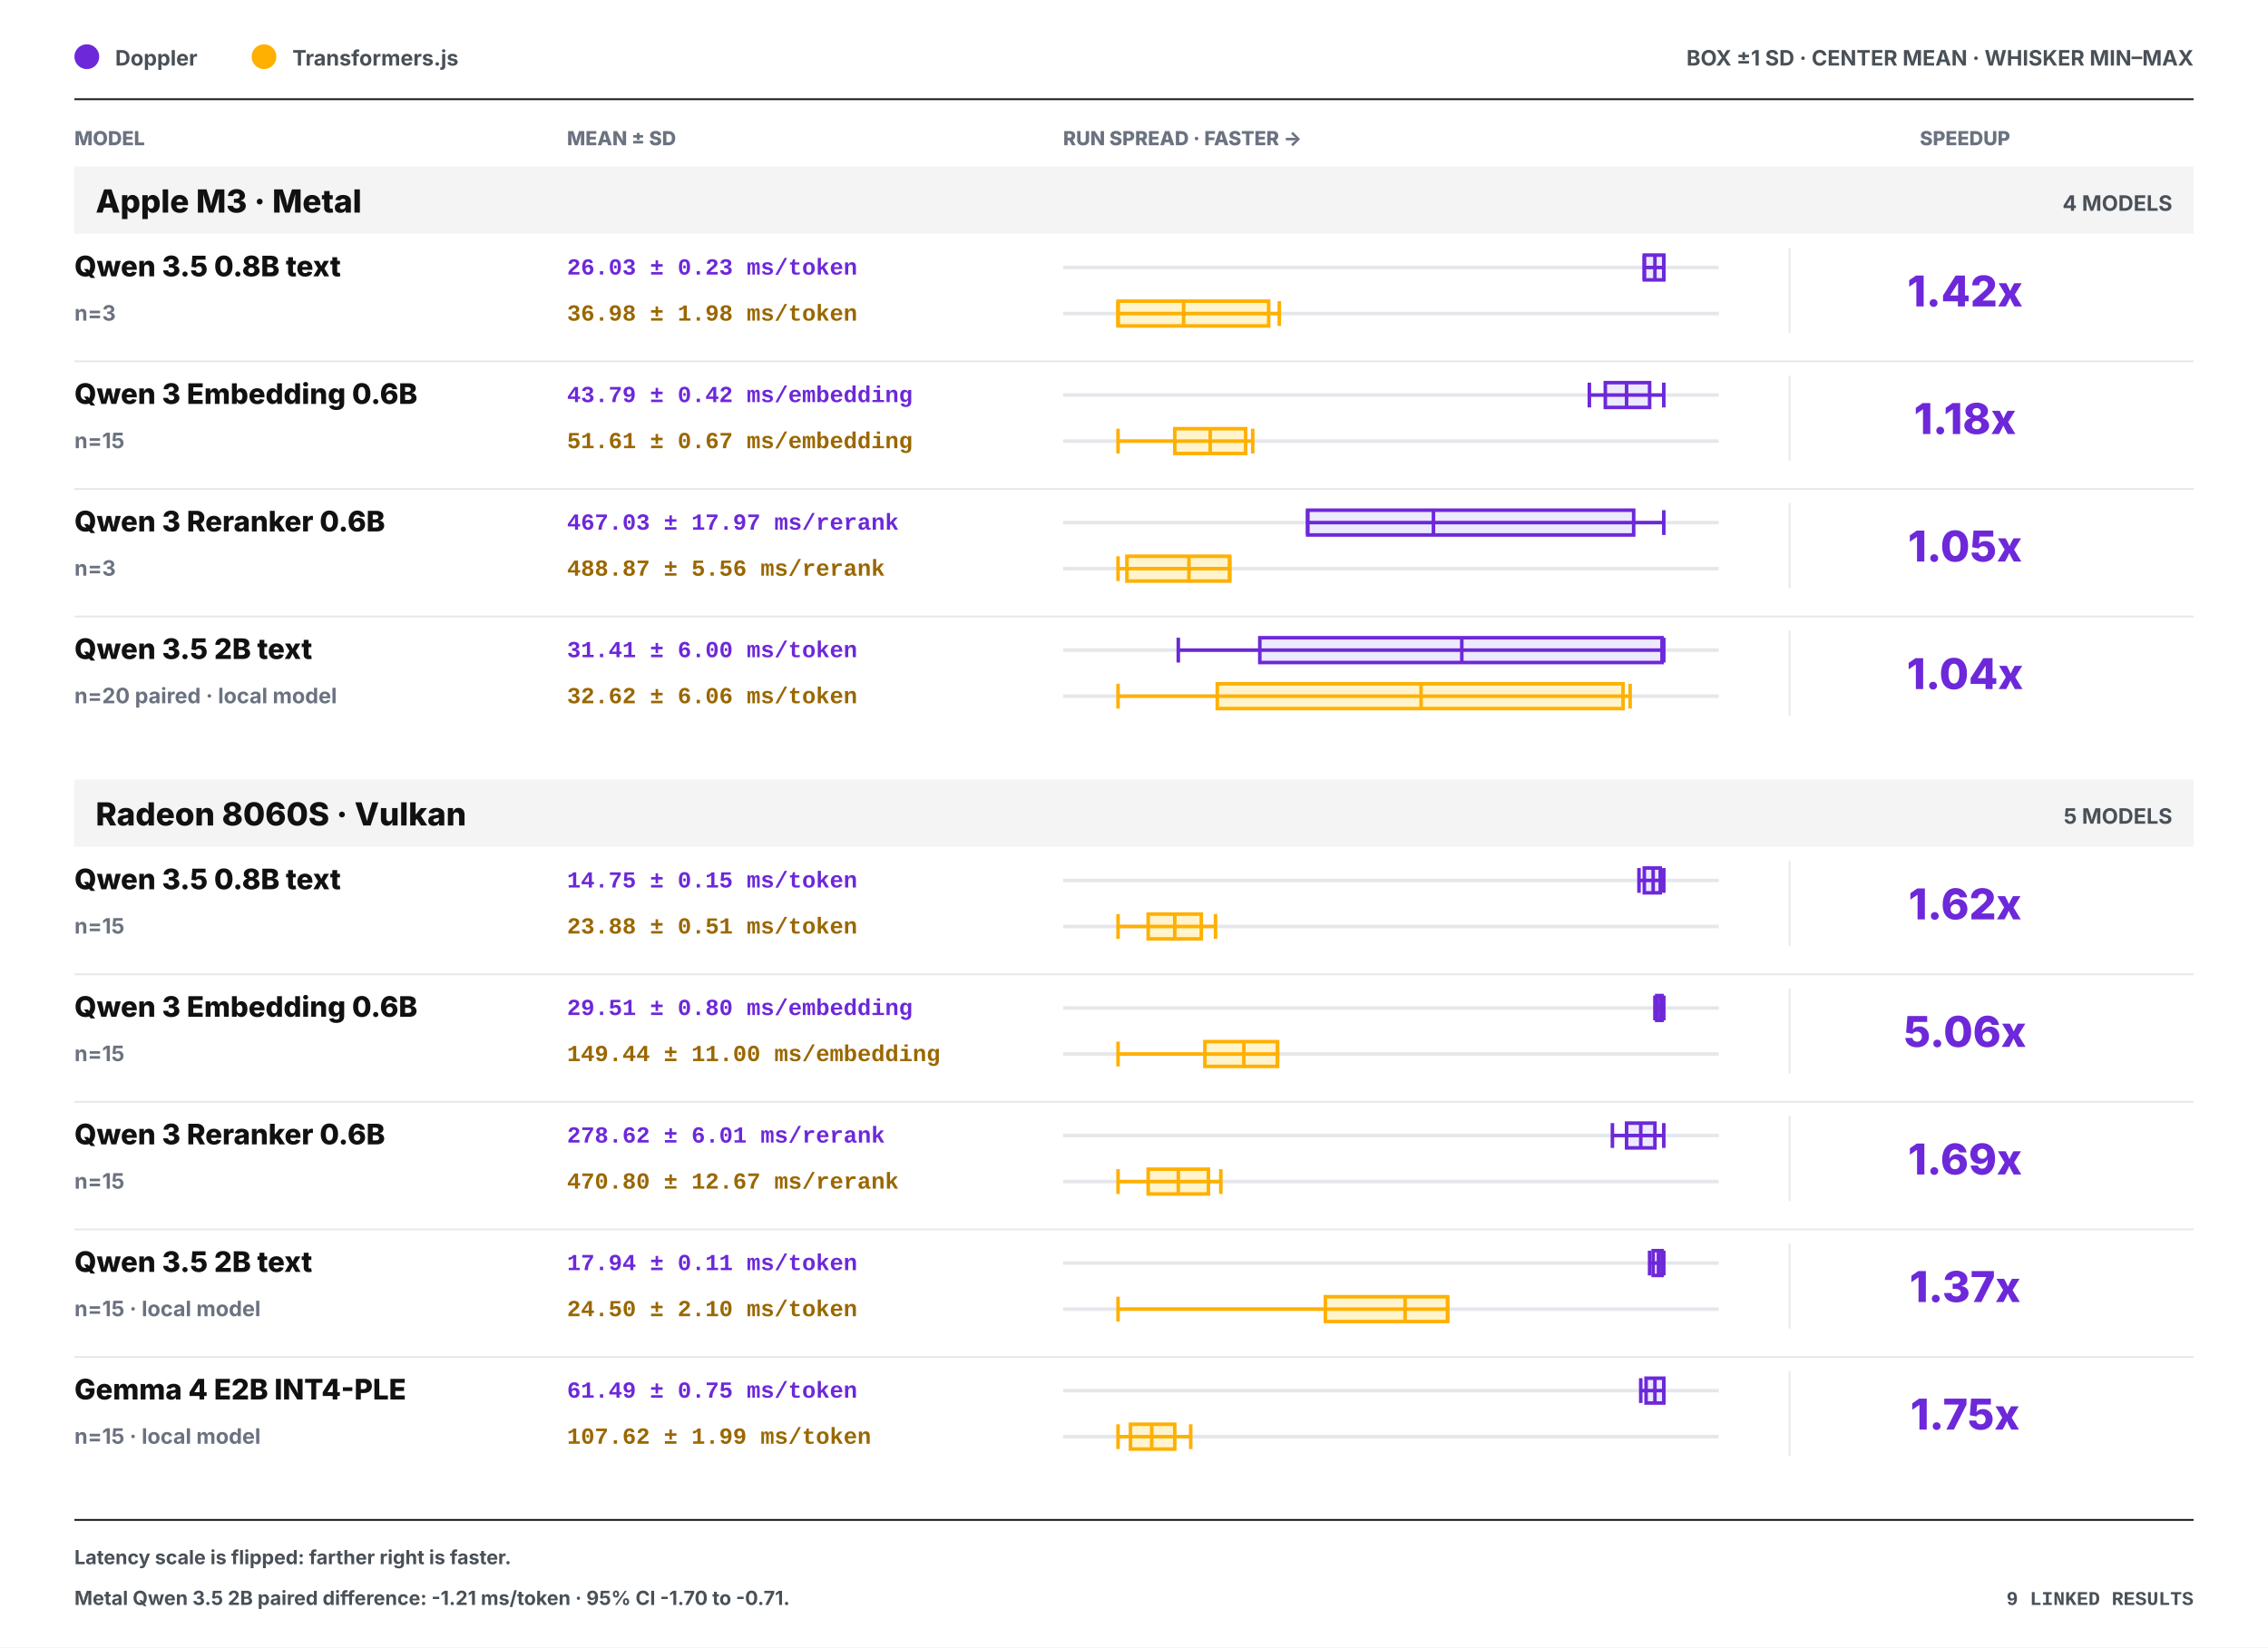
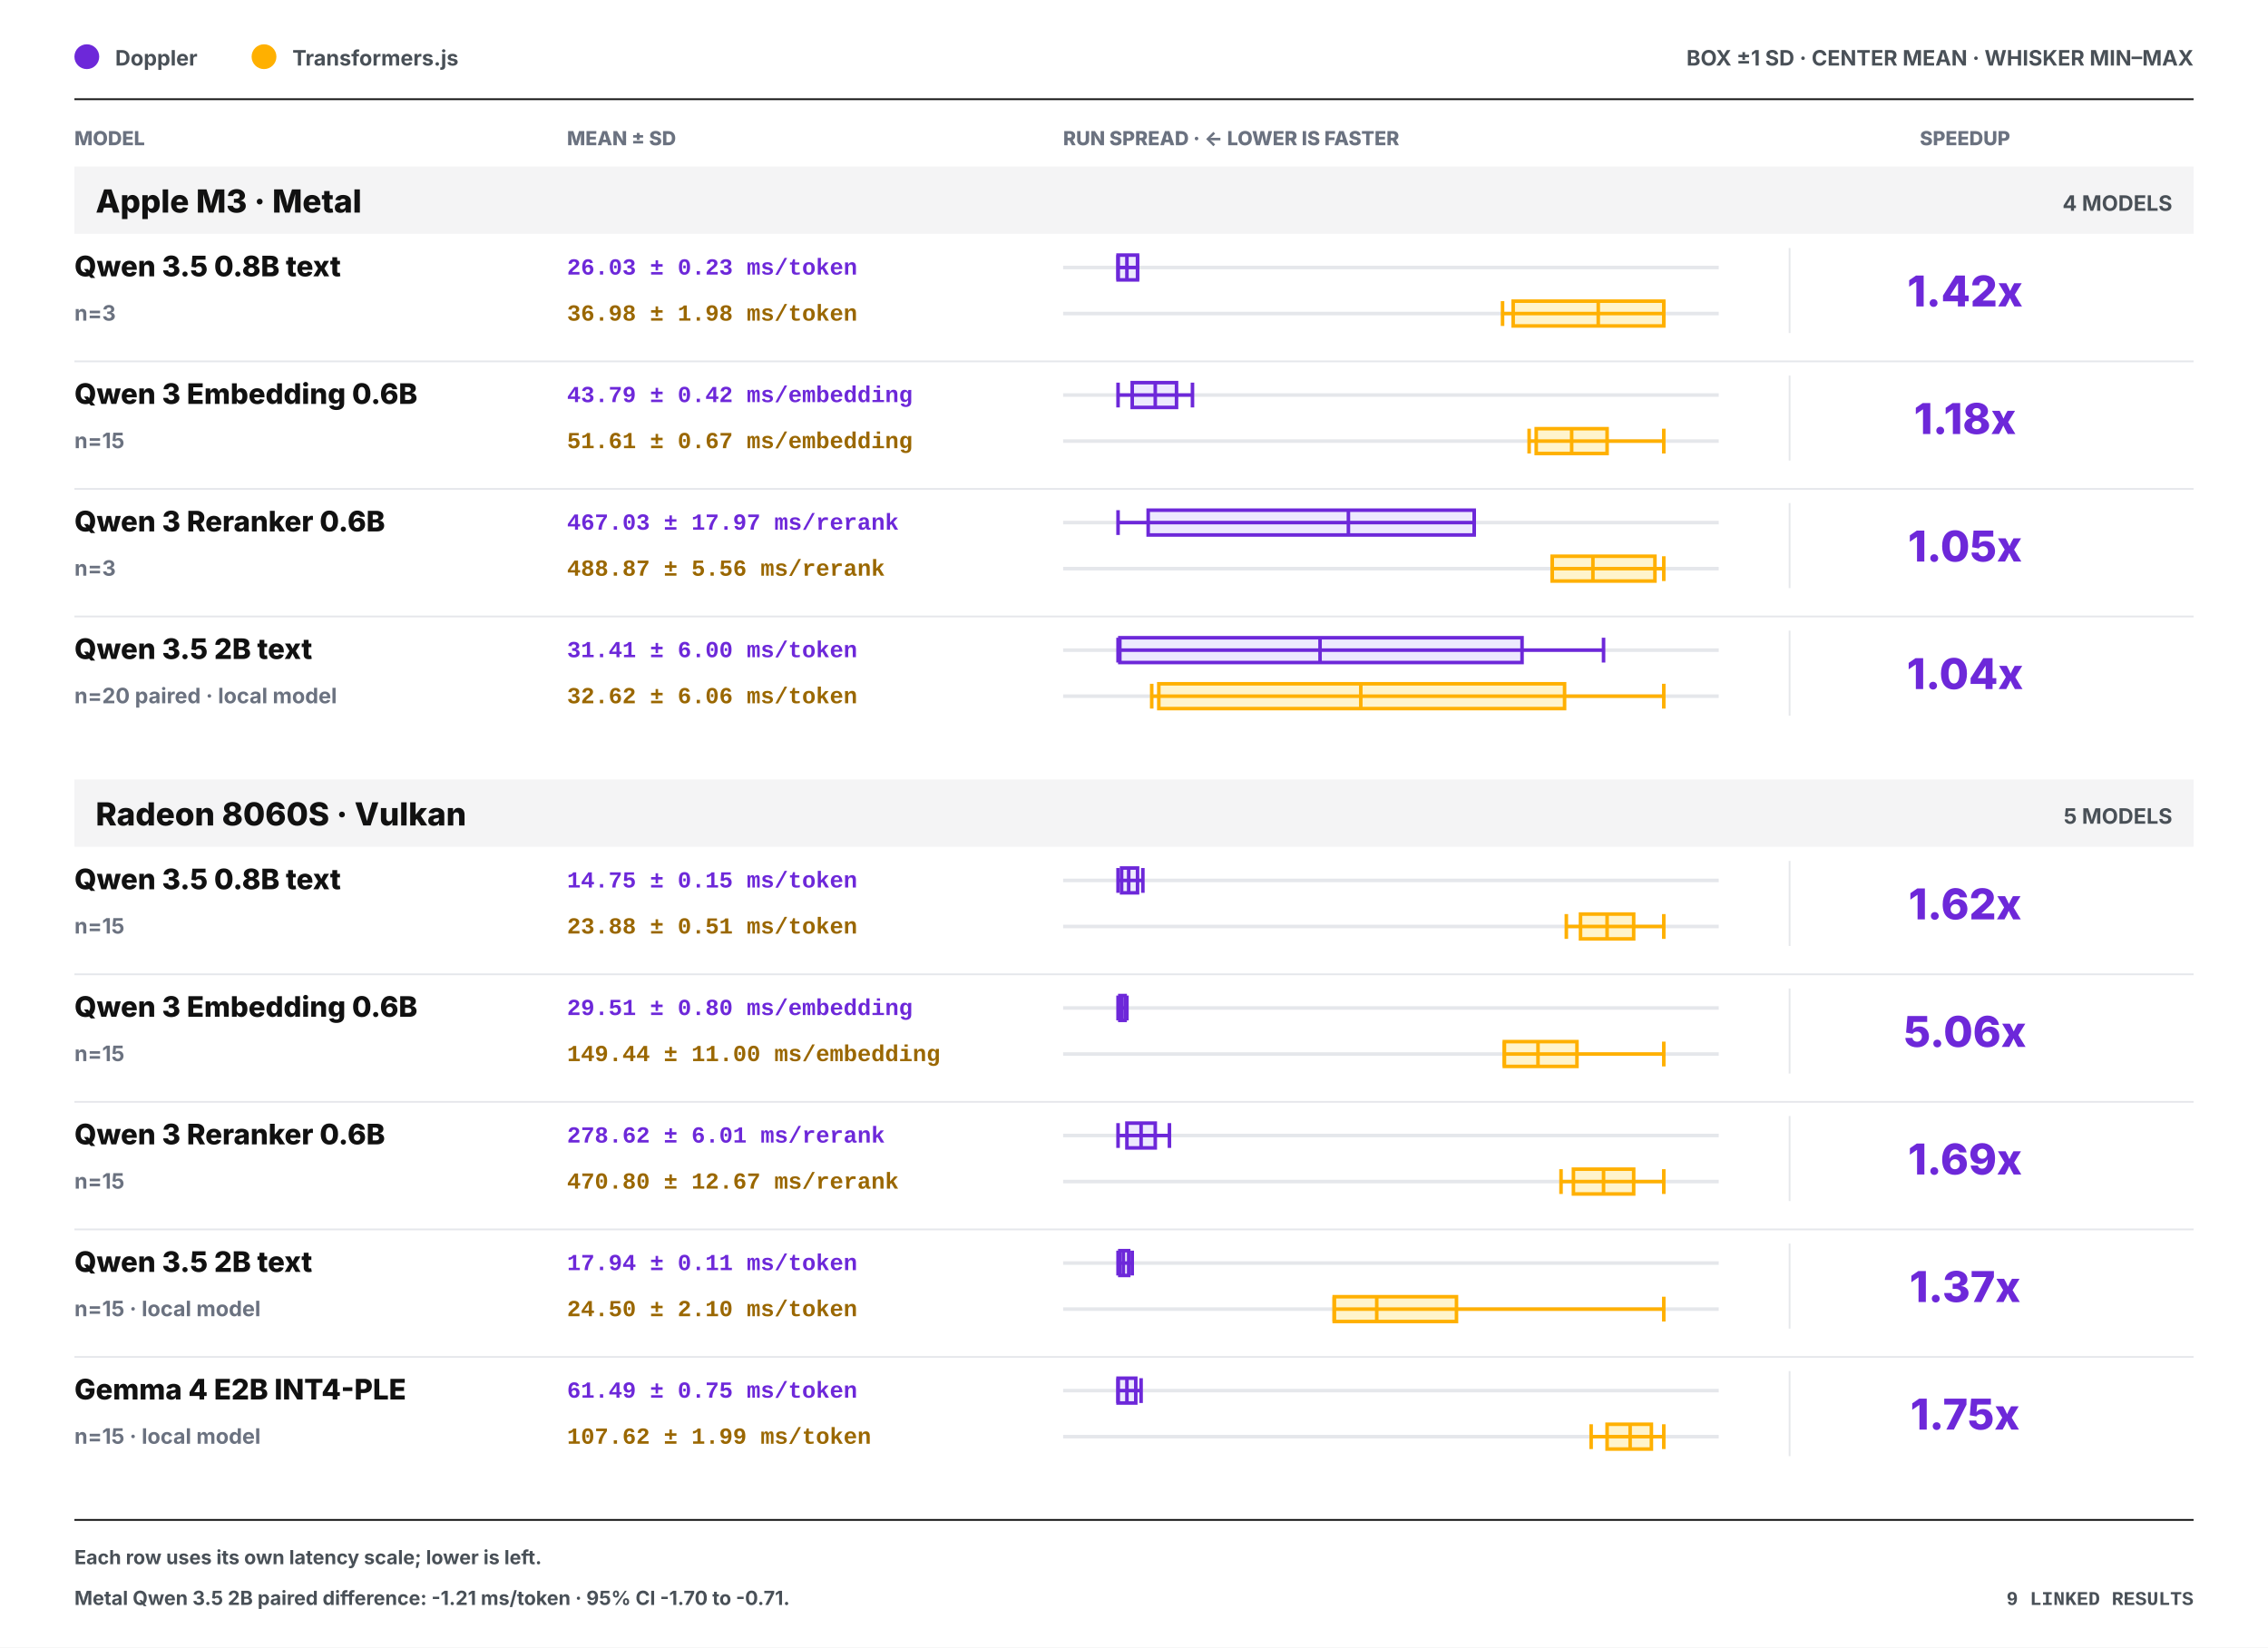
<svg xmlns="http://www.w3.org/2000/svg" width="1280" height="930" viewBox="0 0 1280 930" role="img" aria-labelledby="title desc">
  <defs>
    <style>
    text{fill:#111;font-family:Inter,"Segoe UI","Helvetica Neue",Arial,sans-serif;letter-spacing:0}.mono{font-family:SFMono-Regular,Menlo,Consolas,"Liberation Mono",monospace}.legend{font-size:12px;font-weight:750;fill:#495057}.column{font-size:11px;font-weight:800;fill:#6b7280}.section{font-size:18px;font-weight:800}.section-detail{font-size:12px;font-weight:750;fill:#495057}.model{font-size:16px;font-weight:800}.detail{font-size:12px;font-weight:650;fill:#6b7280}.dv,.tv{font-size:13px;font-weight:800}.dv{fill:#6d28d9}.tv{fill:#9a6700}.ratio{font-size:24px;font-weight:800;fill:#6d28d9}.footer{font-size:11px;font-weight:650;fill:#495057}.band{fill:#f4f4f5}.row{stroke:#e5e7eb}.axis{stroke:#e5e7eb;stroke-width:2}.divider{stroke:#e5e7eb}.d-box{fill:#ede9fe;stroke:#6d28d9;stroke-width:2}.t-box{fill:#fff4cc;stroke:#ffb000;stroke-width:2}.d-mark{fill:none;stroke:#6d28d9;stroke-width:2}.t-mark{fill:none;stroke:#ffb000;stroke-width:2}
  </style>
  </defs>
  <rect width="1280" height="930" fill="#fff" />
  <circle cx="49" cy="32" r="7" fill="#6d28d9" />
  <text x="65" y="37" class="legend">Doppler</text>
  <circle cx="149" cy="32" r="7" fill="#ffb000" />
  <text x="165" y="37" class="legend">Transformers.js</text>
  <text x="1238" y="37" text-anchor="end" class="legend">BOX ±1 SD · CENTER MEAN · WHISKER MIN–MAX</text>
  <path d="M42 56H1238" stroke="#111" />
  <text x="42" y="82" class="column">MODEL</text>
  <text x="320" y="82" class="column">MEAN ± SD</text>
-   <text x="600" y="82" class="column">RUN SPREAD · FASTER →</text>
+   <text x="600" y="82" class="column">RUN SPREAD · ← LOWER IS FASTER</text>
  <text x="1109" y="82" text-anchor="middle" class="column">SPEEDUP</text>
  <rect x="42" y="94" width="1196" height="38" class="band" />
  <text x="54" y="120" class="section">Apple M3 · Metal</text>
  <text x="1226" y="119" text-anchor="end" class="section-detail">4 MODELS</text>
  <text x="42" y="156" class="model">Qwen 3.5 0.8B text</text>
  <text x="42" y="181" class="detail">n=3</text>
  <text x="320" y="155" class="dv mono">26.03 ± 0.23 ms/token</text>
  <text x="320" y="181" class="tv mono">36.98 ± 1.98 ms/token</text>
  <path d="M600 151H970" class="axis" />
-   <rect x="928" y="144" width="11" height="14" class="d-box" />
-   <path d="M928 151H939M928 144v14M939 144v14M934 144v14" class="d-mark" />
+   <rect x="631" y="144" width="11" height="14" class="d-box" />
+   <path d="M631 151H642M642 144v14M631 144v14M636 144v14" class="d-mark" />
  <path d="M600 177H970" class="axis" />
-   <rect x="631" y="170" width="85" height="14" class="t-box" />
-   <path d="M631 177H722M631 170v14M722 170v14M668 170v14" class="t-mark" />
+   <rect x="854" y="170" width="85" height="14" class="t-box" />
+   <path d="M848 177H939M939 170v14M848 170v14M902 170v14" class="t-mark" />
  <path d="M1010 140V188" class="divider" />
  <text x="1109" y="173" text-anchor="middle" class="ratio">1.42x</text>
  <path d="M42 204H1238" class="row" />
  <text x="42" y="228" class="model">Qwen 3 Embedding 0.6B</text>
  <text x="42" y="253" class="detail">n=15</text>
  <text x="320" y="227" class="dv mono">43.79 ± 0.42 ms/embedding</text>
  <text x="320" y="253" class="tv mono">51.61 ± 0.67 ms/embedding</text>
  <path d="M600 223H970" class="axis" />
-   <rect x="906" y="216" width="25" height="14" class="d-box" />
-   <path d="M897 223H939M897 216v14M939 216v14M918 216v14" class="d-mark" />
+   <rect x="639" y="216" width="25" height="14" class="d-box" />
+   <path d="M631 223H673M673 216v14M631 216v14M652 216v14" class="d-mark" />
  <path d="M600 249H970" class="axis" />
-   <rect x="663" y="242" width="40" height="14" class="t-box" />
-   <path d="M631 249H707M631 242v14M707 242v14M683 242v14" class="t-mark" />
+   <rect x="867" y="242" width="40" height="14" class="t-box" />
+   <path d="M863 249H939M939 242v14M863 242v14M887 242v14" class="t-mark" />
  <path d="M1010 212V260" class="divider" />
  <text x="1109" y="245" text-anchor="middle" class="ratio">1.18x</text>
  <path d="M42 276H1238" class="row" />
  <text x="42" y="300" class="model">Qwen 3 Reranker 0.6B</text>
  <text x="42" y="325" class="detail">n=3</text>
  <text x="320" y="299" class="dv mono">467.03 ± 17.97 ms/rerank</text>
  <text x="320" y="325" class="tv mono">488.87 ± 5.56 ms/rerank</text>
  <path d="M600 295H970" class="axis" />
-   <rect x="738" y="288" width="184" height="14" class="d-box" />
-   <path d="M738 295H939M738 288v14M939 288v14M809 288v14" class="d-mark" />
+   <rect x="648" y="288" width="184" height="14" class="d-box" />
+   <path d="M631 295H832M832 288v14M631 288v14M761 288v14" class="d-mark" />
  <path d="M600 321H970" class="axis" />
-   <rect x="636" y="314" width="58" height="14" class="t-box" />
-   <path d="M631 321H694M631 314v14M694 314v14M671 314v14" class="t-mark" />
+   <rect x="876" y="314" width="58" height="14" class="t-box" />
+   <path d="M876 321H939M939 314v14M876 314v14M899 314v14" class="t-mark" />
  <path d="M1010 284V332" class="divider" />
  <text x="1109" y="317" text-anchor="middle" class="ratio">1.05x</text>
  <path d="M42 348H1238" class="row" />
  <text x="42" y="372" class="model">Qwen 3.5 2B text</text>
  <text x="42" y="397" class="detail">n=20 paired · local model</text>
  <text x="320" y="371" class="dv mono">31.41 ± 6.00 ms/token</text>
  <text x="320" y="397" class="tv mono">32.62 ± 6.06 ms/token</text>
  <path d="M600 367H970" class="axis" />
-   <rect x="711" y="360" width="227" height="14" class="d-box" />
-   <path d="M665 367H939M665 360v14M939 360v14M825 360v14" class="d-mark" />
+   <rect x="632" y="360" width="227" height="14" class="d-box" />
+   <path d="M631 367H905M905 360v14M631 360v14M745 360v14" class="d-mark" />
  <path d="M600 393H970" class="axis" />
-   <rect x="687" y="386" width="229" height="14" class="t-box" />
-   <path d="M631 393H920M631 386v14M920 386v14M802 386v14" class="t-mark" />
+   <rect x="654" y="386" width="229" height="14" class="t-box" />
+   <path d="M650 393H939M939 386v14M650 386v14M768 386v14" class="t-mark" />
  <path d="M1010 356V404" class="divider" />
  <text x="1109" y="389" text-anchor="middle" class="ratio">1.04x</text>
  <rect x="42" y="440" width="1196" height="38" class="band" />
  <text x="54" y="466" class="section">Radeon 8060S · Vulkan</text>
  <text x="1226" y="465" text-anchor="end" class="section-detail">5 MODELS</text>
  <text x="42" y="502" class="model">Qwen 3.5 0.8B text</text>
  <text x="42" y="527" class="detail">n=15</text>
  <text x="320" y="501" class="dv mono">14.75 ± 0.15 ms/token</text>
  <text x="320" y="527" class="tv mono">23.88 ± 0.51 ms/token</text>
  <path d="M600 497H970" class="axis" />
-   <rect x="928" y="490" width="9" height="14" class="d-box" />
-   <path d="M925 497H939M925 490v14M939 490v14M933 490v14" class="d-mark" />
+   <rect x="633" y="490" width="9" height="14" class="d-box" />
+   <path d="M631 497H645M645 490v14M631 490v14M637 490v14" class="d-mark" />
  <path d="M600 523H970" class="axis" />
-   <rect x="648" y="516" width="30" height="14" class="t-box" />
-   <path d="M631 523H686M631 516v14M686 516v14M663 516v14" class="t-mark" />
+   <rect x="892" y="516" width="30" height="14" class="t-box" />
+   <path d="M884 523H939M939 516v14M884 516v14M907 516v14" class="t-mark" />
  <path d="M1010 486V534" class="divider" />
  <text x="1109" y="519" text-anchor="middle" class="ratio">1.62x</text>
  <path d="M42 550H1238" class="row" />
  <text x="42" y="574" class="model">Qwen 3 Embedding 0.6B</text>
  <text x="42" y="599" class="detail">n=15</text>
  <text x="320" y="573" class="dv mono">29.51 ± 0.80 ms/embedding</text>
  <text x="320" y="599" class="tv mono">149.44 ± 11.00 ms/embedding</text>
  <path d="M600 569H970" class="axis" />
-   <rect x="935" y="562" width="3" height="14" class="d-box" />
-   <path d="M934 569H939M934 562v14M939 562v14M937 562v14" class="d-mark" />
+   <rect x="632" y="562" width="3" height="14" class="d-box" />
+   <path d="M631 569H636M636 562v14M631 562v14M633 562v14" class="d-mark" />
  <path d="M600 595H970" class="axis" />
-   <rect x="680" y="588" width="41" height="14" class="t-box" />
-   <path d="M631 595H721M631 588v14M721 588v14M702 588v14" class="t-mark" />
+   <rect x="849" y="588" width="41" height="14" class="t-box" />
+   <path d="M849 595H939M939 588v14M849 588v14M868 588v14" class="t-mark" />
  <path d="M1010 558V606" class="divider" />
  <text x="1109" y="591" text-anchor="middle" class="ratio">5.06x</text>
  <path d="M42 622H1238" class="row" />
  <text x="42" y="646" class="model">Qwen 3 Reranker 0.6B</text>
  <text x="42" y="671" class="detail">n=15</text>
  <text x="320" y="645" class="dv mono">278.62 ± 6.01 ms/rerank</text>
  <text x="320" y="671" class="tv mono">470.80 ± 12.67 ms/rerank</text>
  <path d="M600 641H970" class="axis" />
-   <rect x="918" y="634" width="16" height="14" class="d-box" />
-   <path d="M910 641H939M910 634v14M939 634v14M926 634v14" class="d-mark" />
+   <rect x="636" y="634" width="16" height="14" class="d-box" />
+   <path d="M631 641H660M660 634v14M631 634v14M644 634v14" class="d-mark" />
  <path d="M600 667H970" class="axis" />
-   <rect x="648" y="660" width="34" height="14" class="t-box" />
-   <path d="M631 667H689M631 660v14M689 660v14M665 660v14" class="t-mark" />
+   <rect x="888" y="660" width="34" height="14" class="t-box" />
+   <path d="M881 667H939M939 660v14M881 660v14M905 660v14" class="t-mark" />
  <path d="M1010 630V678" class="divider" />
  <text x="1109" y="663" text-anchor="middle" class="ratio">1.69x</text>
  <path d="M42 694H1238" class="row" />
  <text x="42" y="718" class="model">Qwen 3.5 2B text</text>
  <text x="42" y="743" class="detail">n=15 · local model</text>
  <text x="320" y="717" class="dv mono">17.94 ± 0.11 ms/token</text>
  <text x="320" y="743" class="tv mono">24.50 ± 2.10 ms/token</text>
  <path d="M600 713H970" class="axis" />
-   <rect x="933" y="706" width="5" height="14" class="d-box" />
-   <path d="M931 713H939M931 706v14M939 706v14M936 706v14" class="d-mark" />
+   <rect x="632" y="706" width="5" height="14" class="d-box" />
+   <path d="M631 713H639M639 706v14M631 706v14M634 706v14" class="d-mark" />
  <path d="M600 739H970" class="axis" />
-   <rect x="748" y="732" width="69" height="14" class="t-box" />
-   <path d="M631 739H817M631 732v14M817 732v14M793 732v14" class="t-mark" />
+   <rect x="753" y="732" width="69" height="14" class="t-box" />
+   <path d="M753 739H939M939 732v14M753 732v14M777 732v14" class="t-mark" />
  <path d="M1010 702V750" class="divider" />
  <text x="1109" y="735" text-anchor="middle" class="ratio">1.37x</text>
  <path d="M42 766H1238" class="row" />
  <text x="42" y="790" class="model">Gemma 4 E2B INT4-PLE</text>
  <text x="42" y="815" class="detail">n=15 · local model</text>
  <text x="320" y="789" class="dv mono">61.49 ± 0.75 ms/token</text>
  <text x="320" y="815" class="tv mono">107.62 ± 1.99 ms/token</text>
  <path d="M600 785H970" class="axis" />
-   <rect x="929" y="778" width="10" height="14" class="d-box" />
-   <path d="M926 785H939M926 778v14M939 778v14M934 778v14" class="d-mark" />
+   <rect x="631" y="778" width="10" height="14" class="d-box" />
+   <path d="M631 785H644M644 778v14M631 778v14M636 778v14" class="d-mark" />
  <path d="M600 811H970" class="axis" />
-   <rect x="638" y="804" width="25" height="14" class="t-box" />
-   <path d="M631 811H672M631 804v14M672 804v14M650 804v14" class="t-mark" />
+   <rect x="907" y="804" width="25" height="14" class="t-box" />
+   <path d="M898 811H939M939 804v14M898 804v14M920 804v14" class="t-mark" />
  <path d="M1010 774V822" class="divider" />
  <text x="1109" y="807" text-anchor="middle" class="ratio">1.75x</text>
  <path d="M42 858H1238" stroke="#111" />
-   <text x="42" y="883" class="footer">Latency scale is flipped: farther right is faster.</text>
+   <text x="42" y="883" class="footer">Each row uses its own latency scale; lower is left.</text>
  <text x="42" y="906" class="footer">Metal Qwen 3.5 2B paired difference: -1.21 ms/token · 95% CI -1.70 to -0.71.</text>
  <text x="1238" y="906" text-anchor="end" class="footer mono">9 LINKED RESULTS</text>
</svg>
